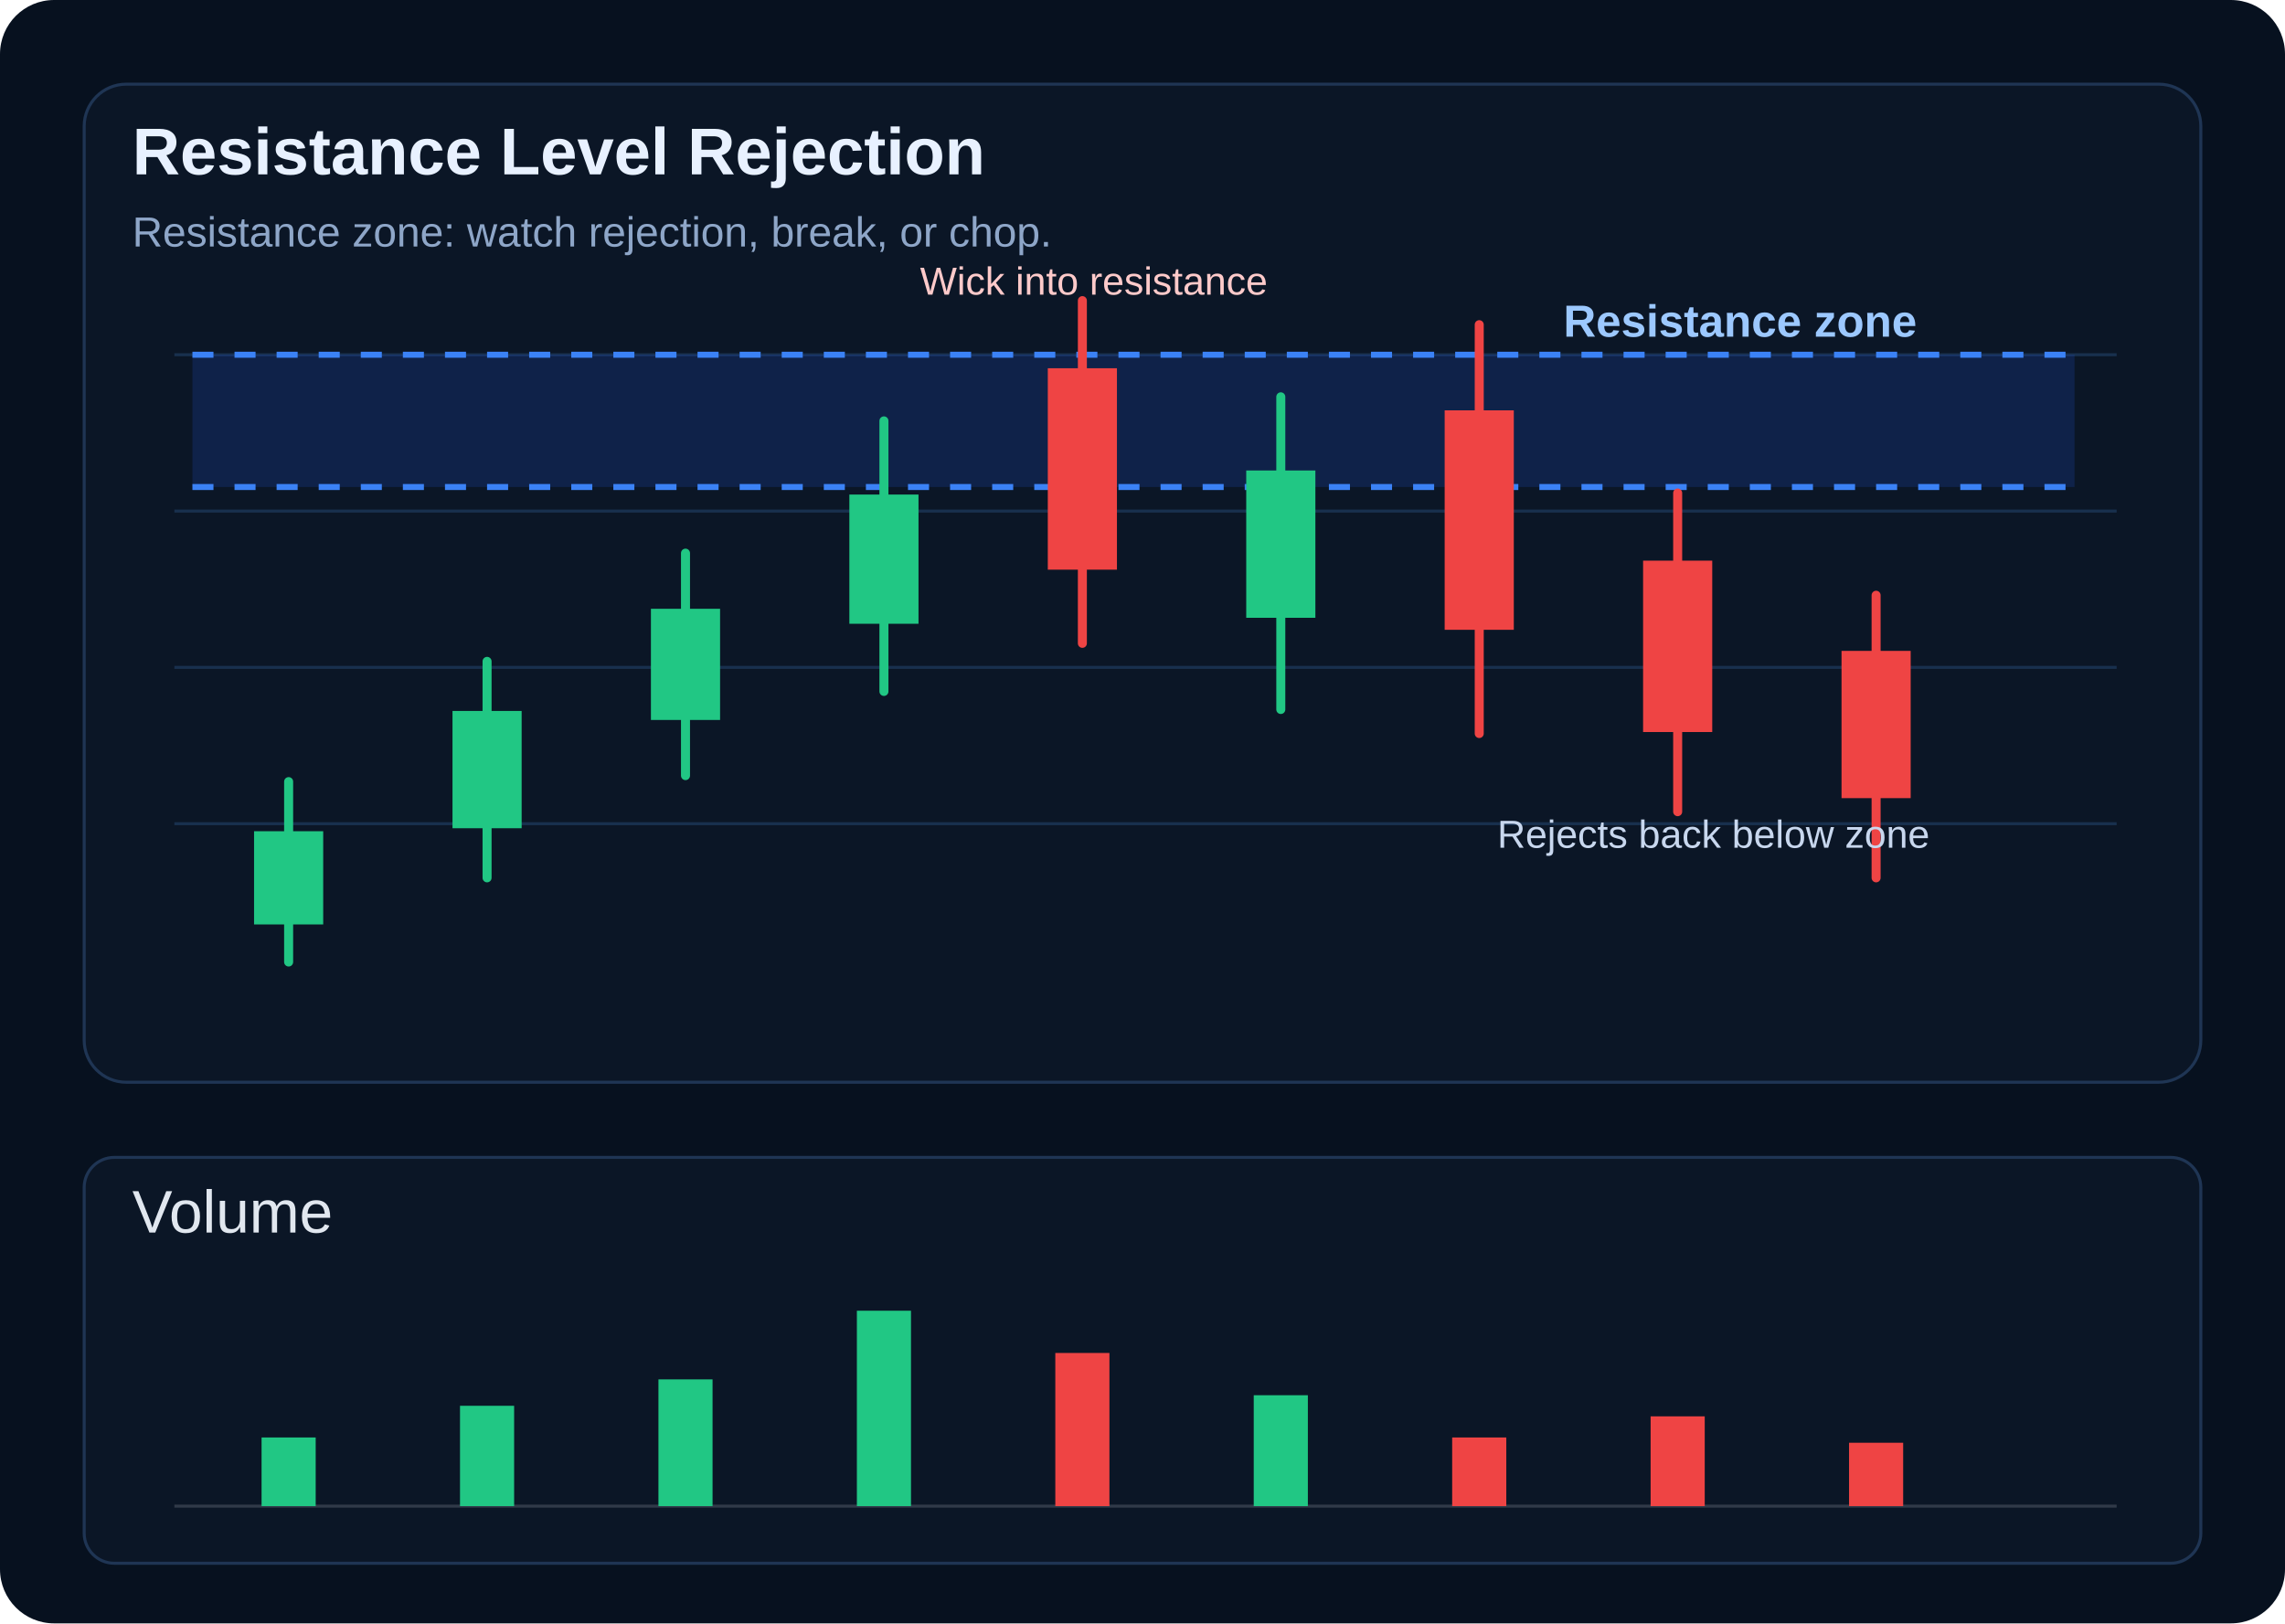
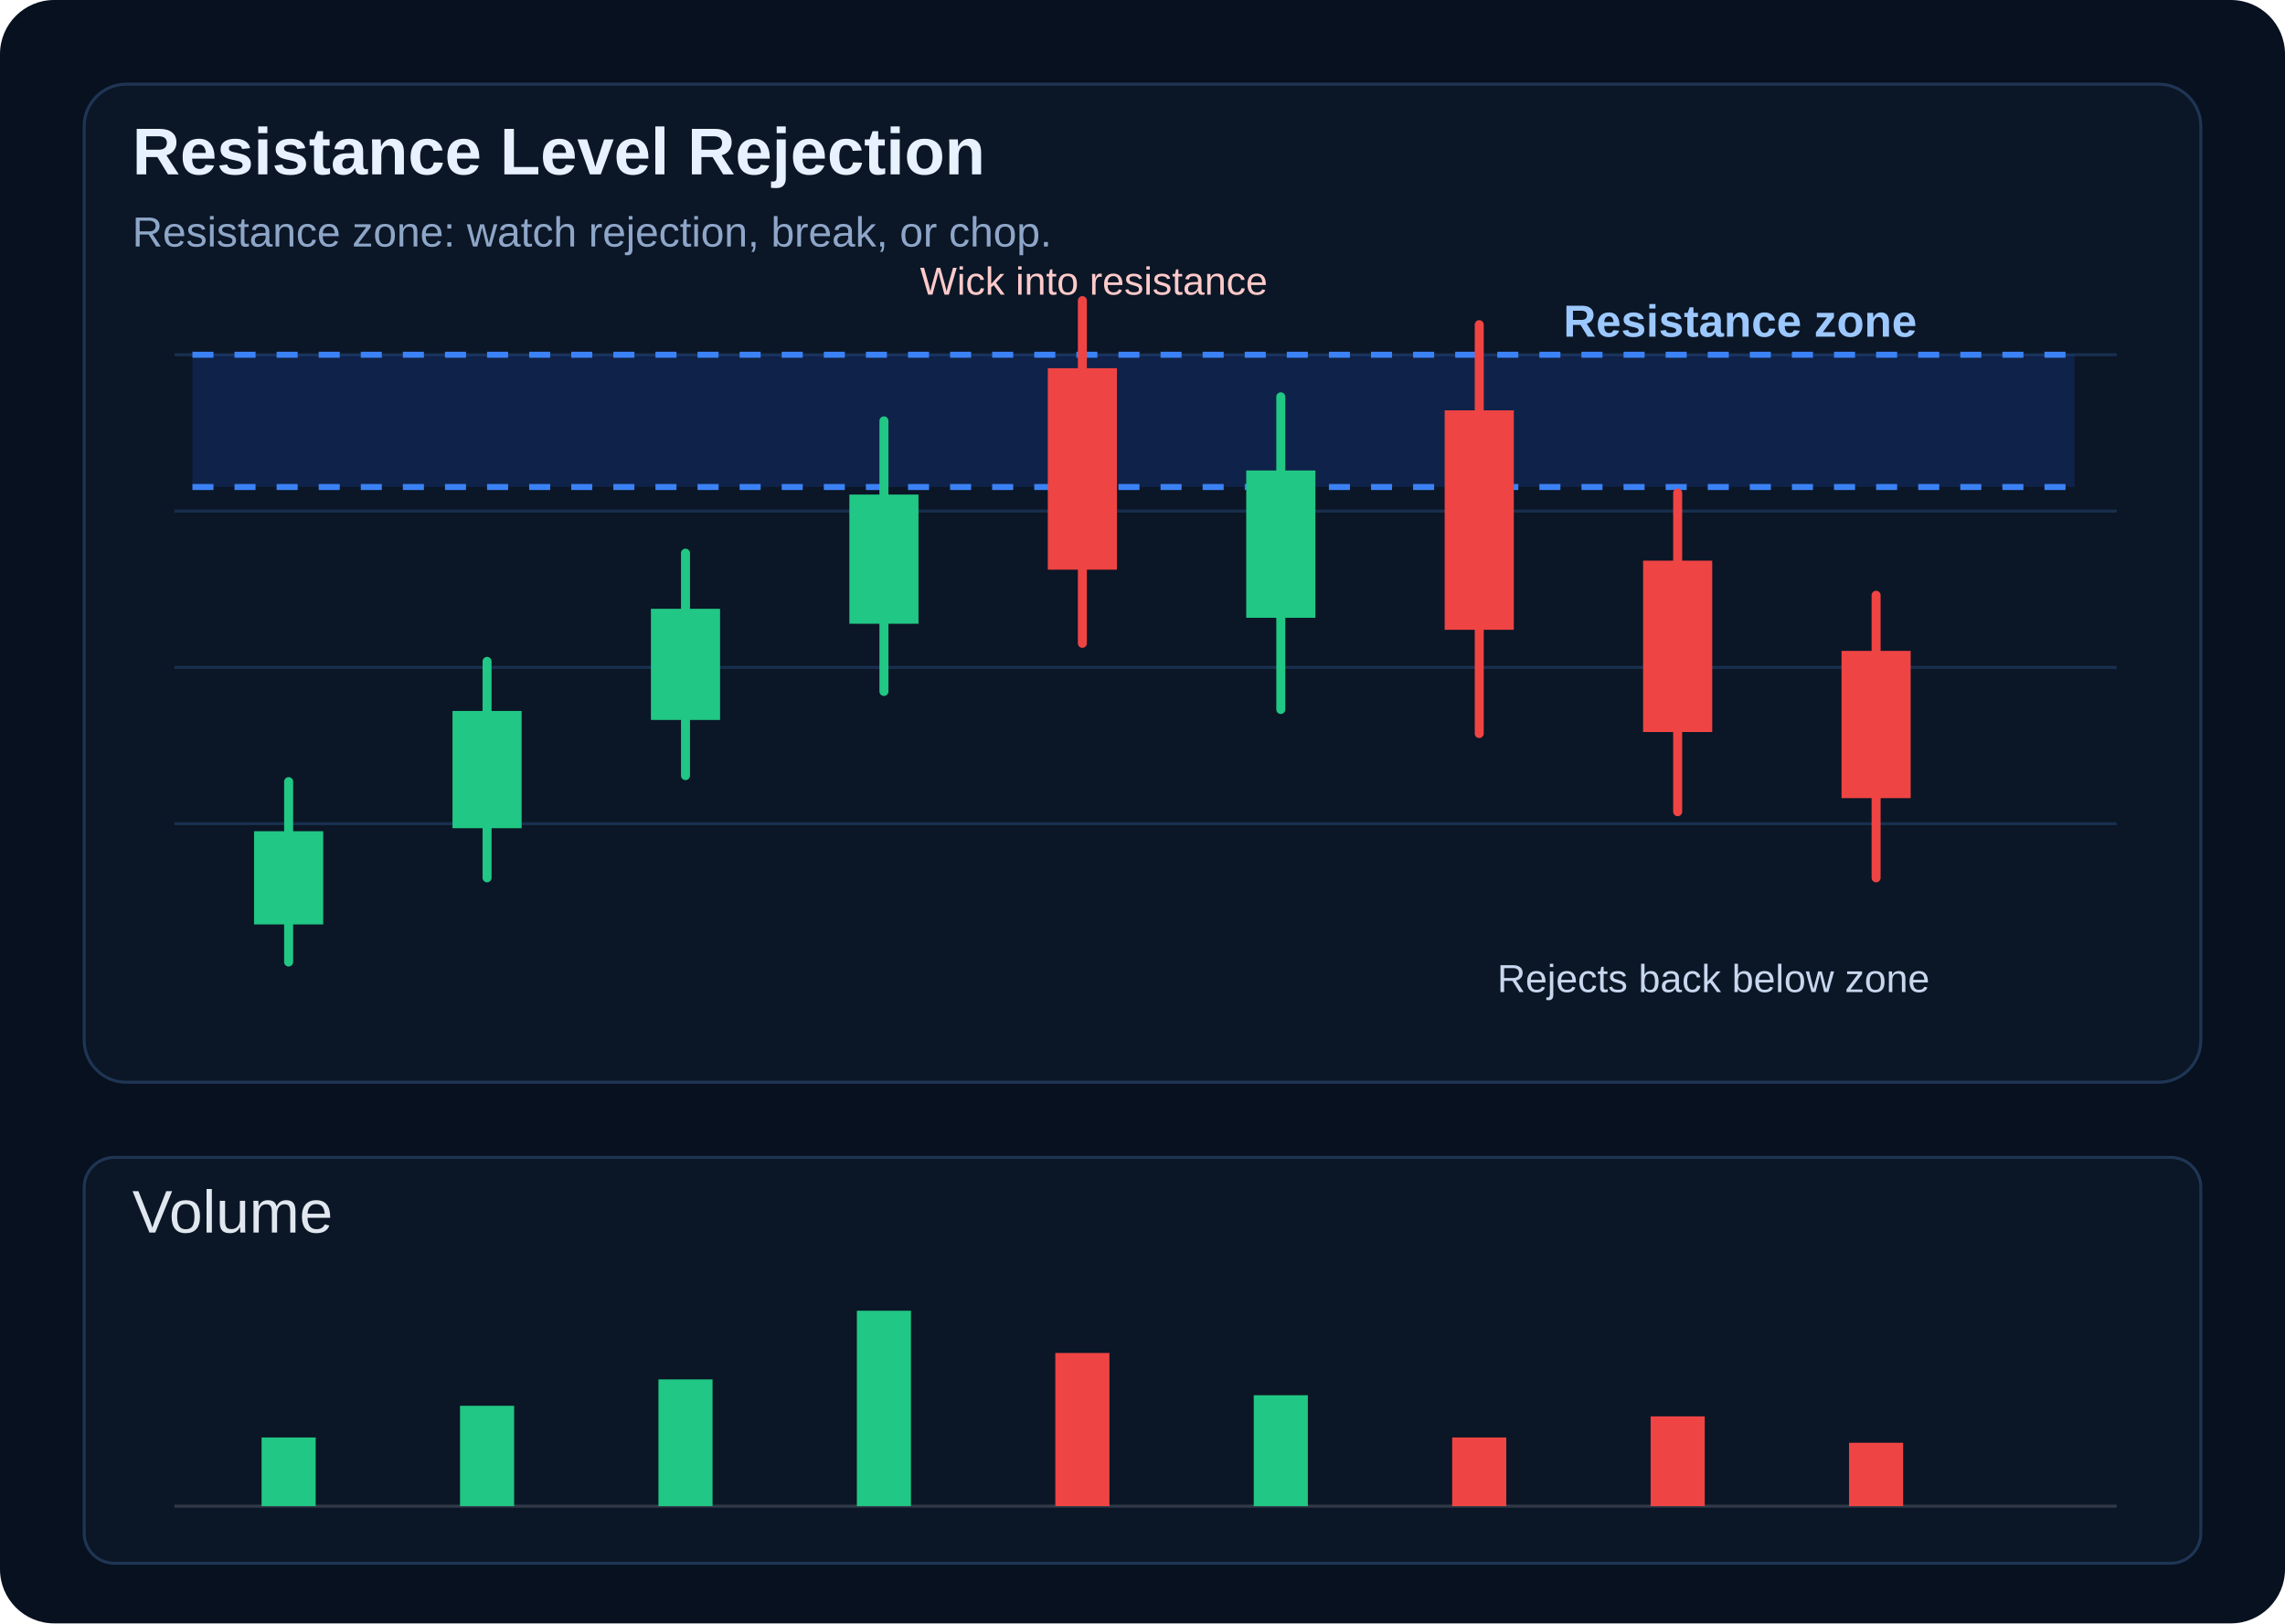
<svg xmlns="http://www.w3.org/2000/svg" viewBox="0.0 0.0 760.0 540.0" role="img" aria-labelledby="title desc">
  <rect width="760" height="540.0" rx="18" fill="#07111f" />
  <rect x="28" y="28" width="704" height="332" rx="14" fill="#0b1626" stroke="#1f3554" />
  <text x="44" y="58" fill="#e8f1ff" font-family="Arial, sans-serif" font-size="22" font-weight="700">Resistance Level Rejection</text>
  <text x="44" y="82" fill="#8ea6c8" font-family="Arial, sans-serif" font-size="14">Resistance zone: watch rejection, break, or chop.</text>
  <g stroke="#18304e" stroke-width="1">
    <line x1="58" y1="118" x2="704" y2="118" />
    <line x1="58" y1="170" x2="704" y2="170" />
    <line x1="58" y1="222" x2="704" y2="222" />
    <line x1="58" y1="274" x2="704" y2="274" />
  </g>
  <rect x="64" y="118" width="626" height="44" fill="#1d4ed8" opacity=".2" />
  <line x1="64" y1="118" x2="690" y2="118" stroke="#3b82f6" stroke-width="2" stroke-dasharray="7 7" />
  <line x1="64" y1="162" x2="690" y2="162" stroke="#3b82f6" stroke-width="2" stroke-dasharray="7 7" />
  <text x="520" y="112" fill="#9cc8ff" font-family="Arial, sans-serif" font-size="15" font-weight="700">Resistance zone</text>
  <g stroke-linecap="round" stroke-width="3">
    <g stroke="#21c784" fill="#21c784">
      <line x1="96" y1="260" x2="96" y2="320" />
      <rect x="86" y="278" width="20" height="28" />
      <line x1="162" y1="220" x2="162" y2="292" />
      <rect x="152" y="238" width="20" height="36" />
      <line x1="228" y1="184" x2="228" y2="258" />
      <rect x="218" y="204" width="20" height="34" />
      <line x1="294" y1="140" x2="294" y2="230" />
      <rect x="284" y="166" width="20" height="40" />
      <line x1="426" y1="132" x2="426" y2="236" />
      <rect x="416" y="158" width="20" height="46" />
    </g>
    <g stroke="#ef4444" fill="#ef4444">
      <line x1="360" y1="100" x2="360" y2="214" />
      <rect x="350" y="124" width="20" height="64" />
      <line x1="492" y1="108" x2="492" y2="244" />
      <rect x="482" y="138" width="20" height="70" />
      <line x1="558" y1="164" x2="558" y2="270" />
      <rect x="548" y="188" width="20" height="54" />
      <line x1="624" y1="198" x2="624" y2="292" />
      <rect x="614" y="218" width="20" height="46" />
    </g>
  </g>
  <text x="306" y="98" fill="#fecaca" font-family="Arial, sans-serif" font-size="13">Wick into resistance</text>
-   <text x="498" y="282" fill="#c8d7ee" font-family="Arial, sans-serif" font-size="13">Rejects back below zone</text>
+   <text x="498" y="330" fill="#c8d7ee" font-family="Arial, sans-serif" font-size="13">Rejects back below zone</text>
  <rect x="28" y="385.0" width="704" height="135" rx="10" fill="#0b1626" stroke="#1f3554" />
  <text x="44" y="410.0" font-family="Arial, sans-serif" font-size="20" fill="#e1e7ef">Volume</text>
  <line x1="58" y1="501.0" x2="704" y2="501.0" stroke="#303a49" />
  <rect x="87.0" y="478.162" width="18" height="22.838" fill="#21c784" />
  <rect x="153.0" y="467.622" width="18" height="33.378" fill="#21c784" />
  <rect x="219.0" y="458.838" width="18" height="42.162" fill="#21c784" />
  <rect x="285.0" y="436.0" width="18" height="65.0" fill="#21c784" />
  <rect x="351.0" y="450.054" width="18" height="50.946" fill="#ef4444" />
  <rect x="417.0" y="464.108" width="18" height="36.892" fill="#21c784" />
  <rect x="483.0" y="478.162" width="18" height="22.838" fill="#ef4444" />
  <rect x="549.0" y="471.135" width="18" height="29.865" fill="#ef4444" />
  <rect x="615.0" y="479.919" width="18" height="21.081" fill="#ef4444" />
</svg>
